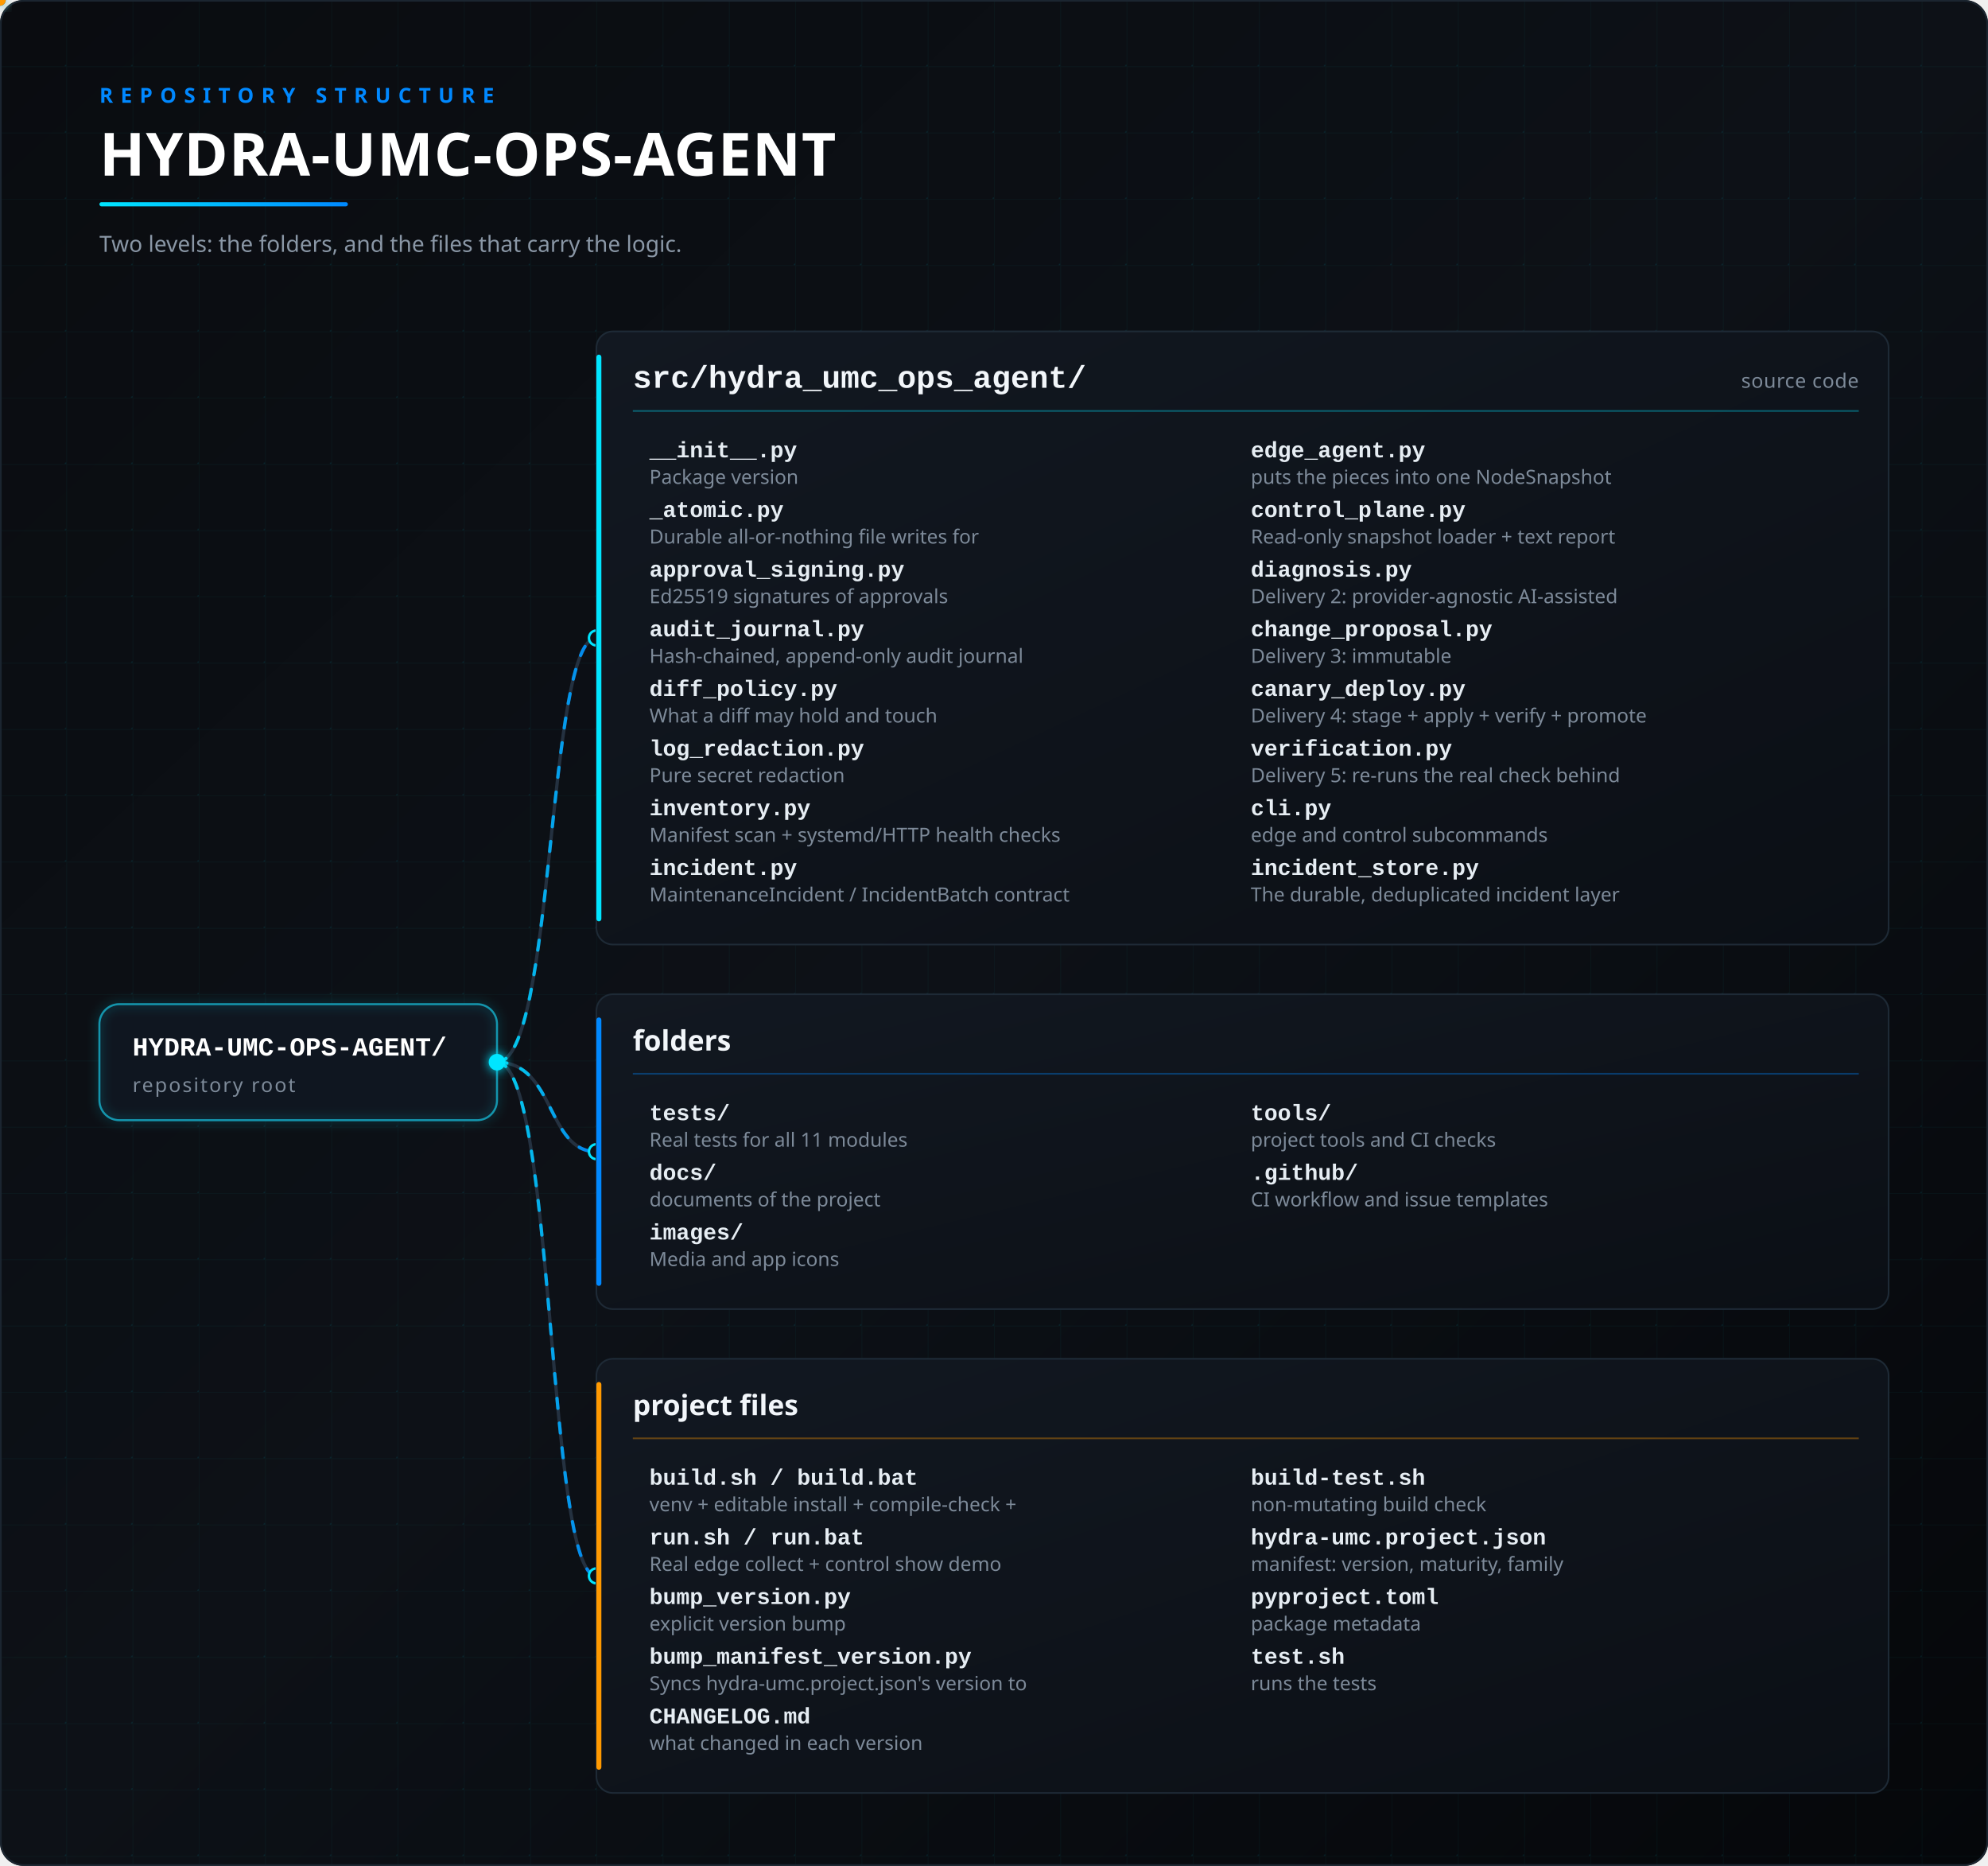
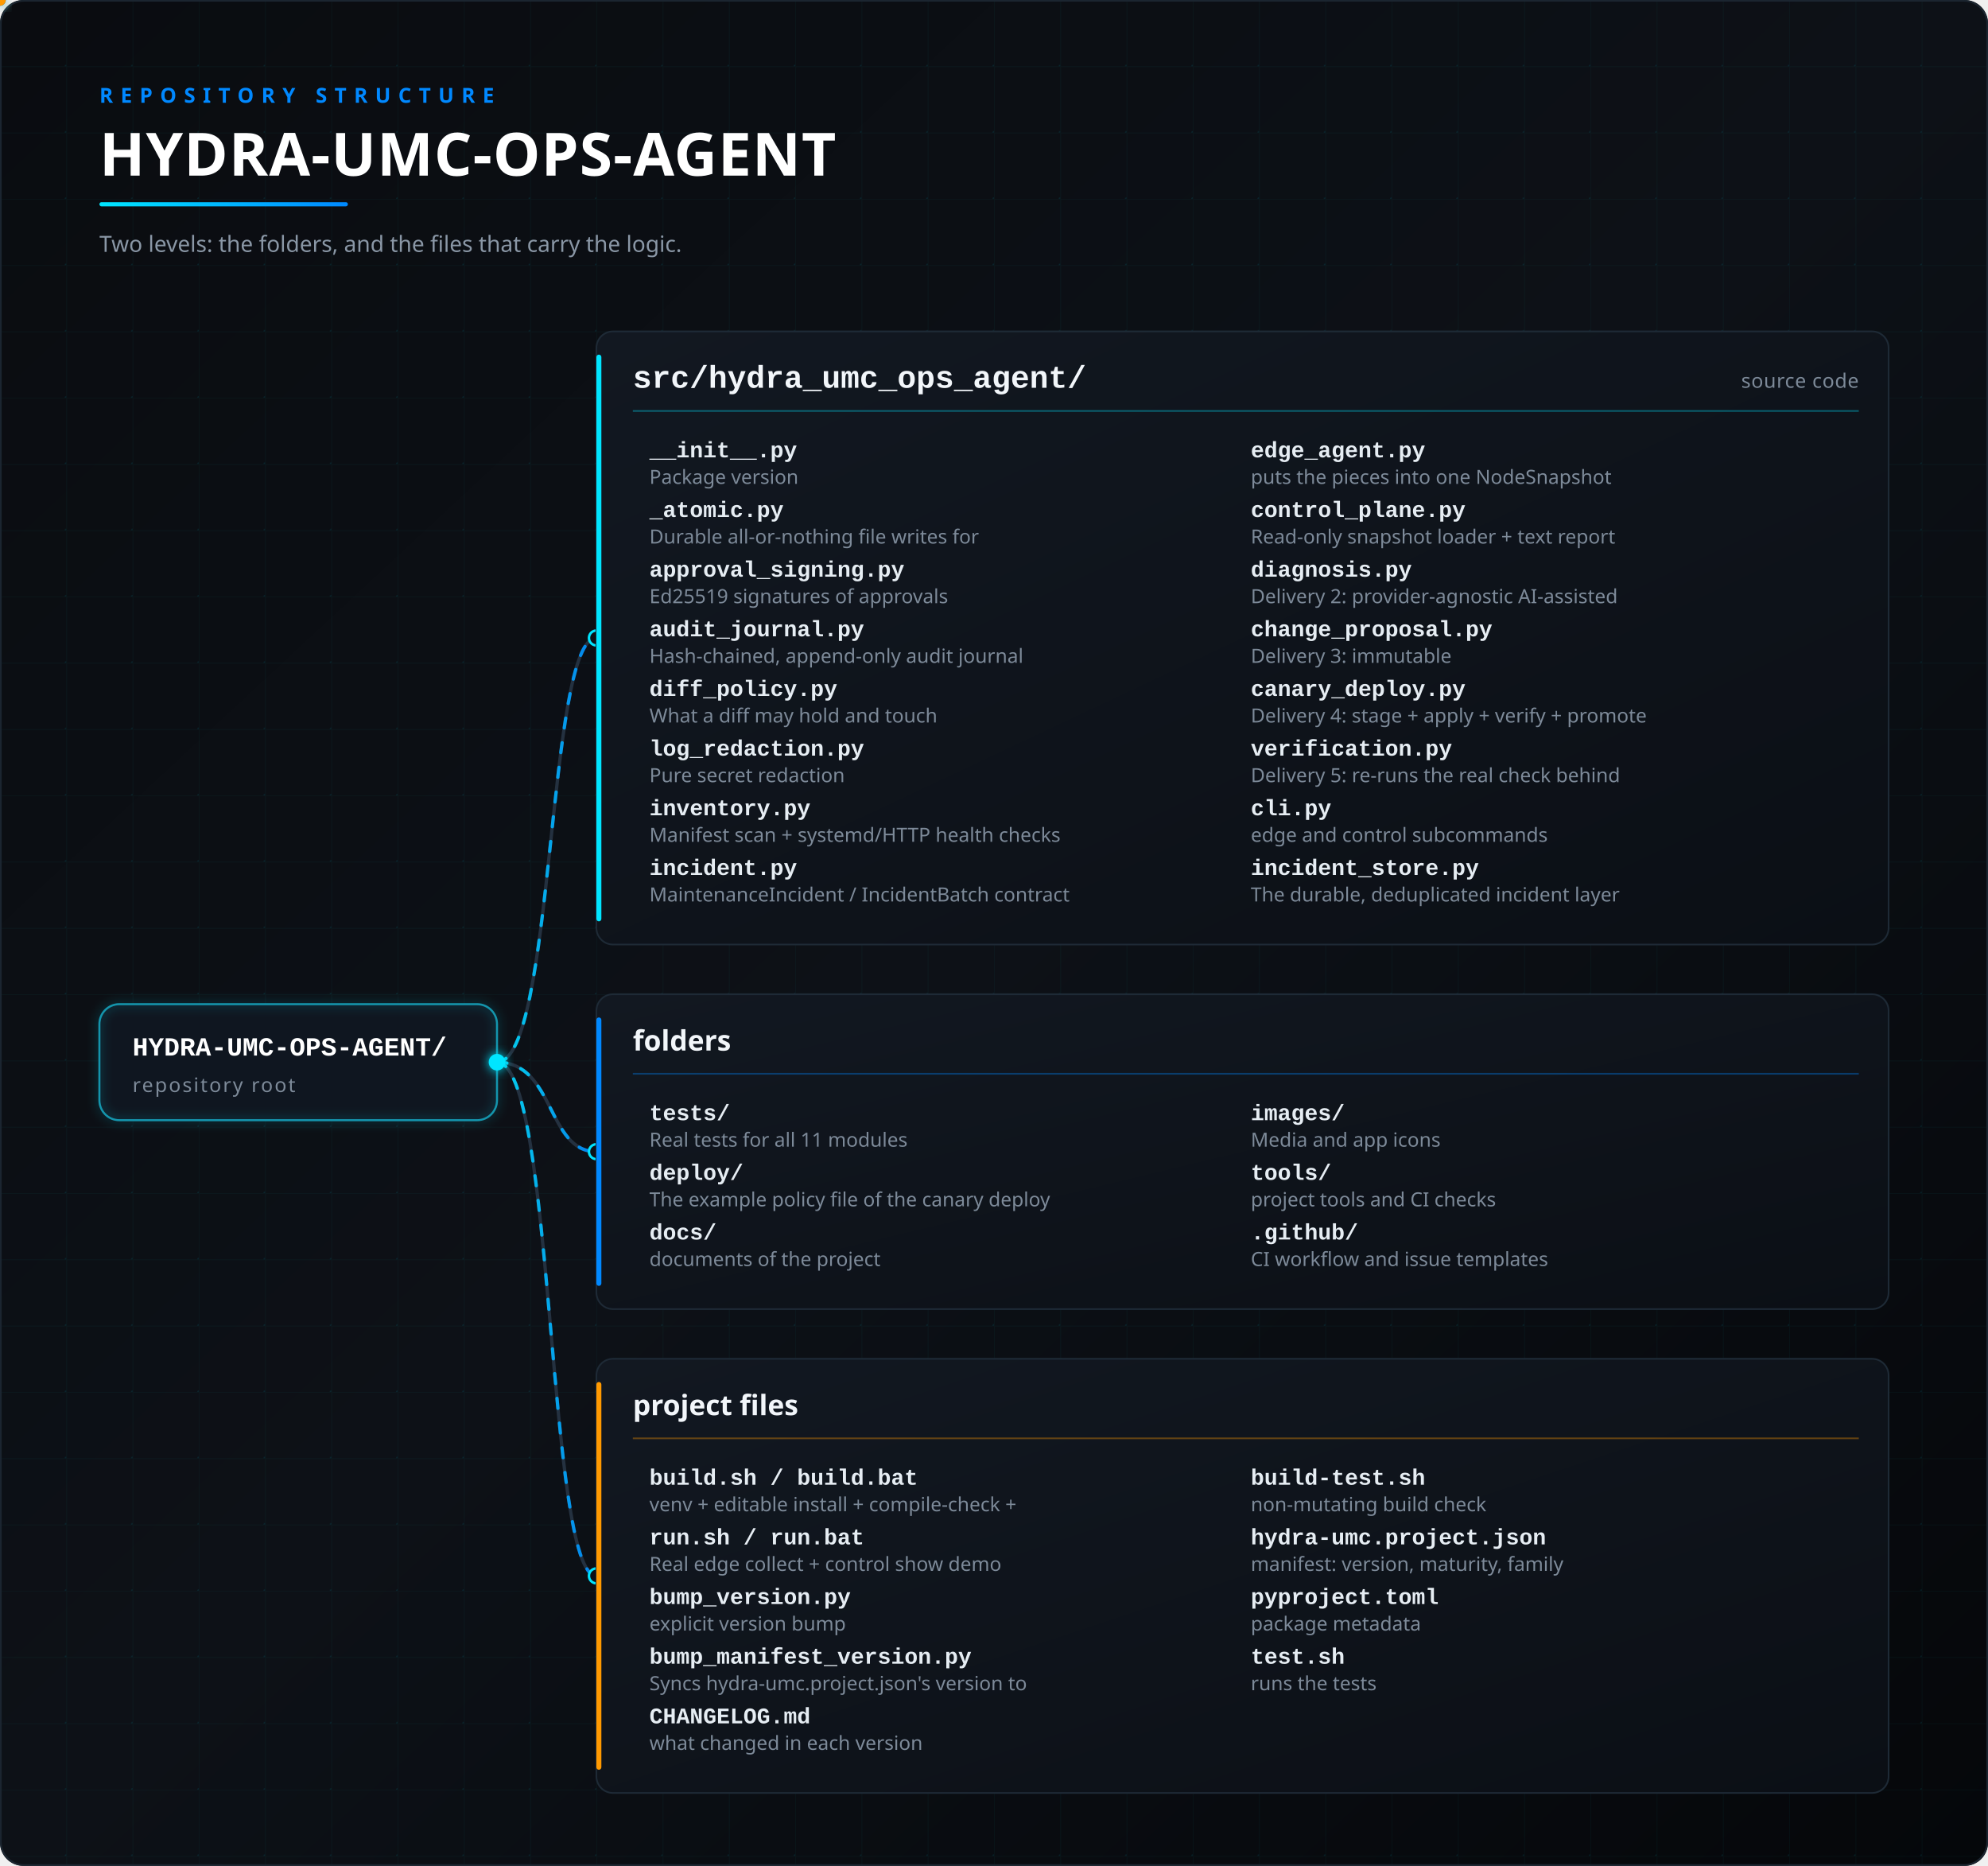
<svg xmlns="http://www.w3.org/2000/svg" viewBox="0 0 1200 1126" width="100%" role="img" aria-labelledby="t d">
  <defs>
    <linearGradient id="bg" x1="0" y1="0" x2="1" y2="1">
      <stop offset="0" stop-color="#0A0C10" />
      <stop offset="0.5" stop-color="#0D1117" />
      <stop offset="1" stop-color="#05070A" />
    </linearGradient>
    <linearGradient id="card" x1="0" y1="0" x2="1" y2="1">
      <stop offset="0" stop-color="#121821" />
      <stop offset="1" stop-color="#0B0F15" />
    </linearGradient>
    <linearGradient id="line" x1="0" y1="0" x2="1" y2="0">
      <stop offset="0" stop-color="#00E5FF" />
      <stop offset="1" stop-color="#0088FF" />
    </linearGradient>
    <filter id="glow" x="-50%" y="-50%" width="200%" height="200%">
      <feGaussianBlur stdDeviation="3" result="b" />
      <feMerge>
        <feMergeNode in="b" />
        <feMergeNode in="SourceGraphic" />
      </feMerge>
    </filter>
    <pattern id="grid" width="40" height="40" patternUnits="userSpaceOnUse">
      <path d="M40 0H0V40" fill="none" stroke="#00E5FF" stroke-opacity="0.035" />
      <circle cx="40" cy="40" r="1" fill="#00E5FF" fill-opacity="0.09" />
    </pattern>
  </defs>
  <rect width="1200" height="1126" rx="14" fill="url(#bg)" />
  <rect width="1200" height="1126" rx="14" fill="url(#grid)" />
  <rect x="0.5" y="0.5" width="1199" height="1125" rx="14" fill="none" stroke="#1B2530" />
  <text x="60" y="62" font-family="'Segoe UI','Noto Sans','Noto Sans CJK SC','Microsoft YaHei','Yu Gothic','Helvetica Neue',Helvetica,Arial,sans-serif" font-size="12.5" font-weight="600" fill="#0088FF" text-anchor="start" letter-spacing="4.5">REPOSITORY STRUCTURE</text>
  <text x="60" y="106" font-family="'Segoe UI','Noto Sans','Noto Sans CJK SC','Microsoft YaHei','Yu Gothic','Helvetica Neue',Helvetica,Arial,sans-serif" font-size="36" font-weight="700" fill="#FFFFFF" text-anchor="start" letter-spacing="0.5">HYDRA-UMC-OPS-AGENT</text>
  <rect x="60" y="122" width="150" height="2.5" rx="1.25" fill="url(#line)">
    <animate attributeName="width" values="40;150;150" keyTimes="0;0.4;1" dur="3s" repeatCount="indefinite" />
  </rect>
  <text x="60" y="152" font-family="'Segoe UI','Noto Sans','Noto Sans CJK SC','Microsoft YaHei','Yu Gothic','Helvetica Neue',Helvetica,Arial,sans-serif" font-size="13.5" font-weight="400" fill="#8A97A6" text-anchor="start">Two levels: the folders, and the files that carry the logic.</text>
  <path id="c0" d="M300,641 C335,641 330,385 360,385" fill="none" stroke="#243140" stroke-width="2" />
  <path d="M300,641 C335,641 330,385 360,385" fill="none" stroke="url(#line)" stroke-width="2" stroke-linecap="round" stroke-dasharray="6 9" opacity="0.9">
    <animate attributeName="stroke-dashoffset" from="0" to="-30" dur="1.6s" repeatCount="indefinite" />
  </path>
  <circle cx="360" cy="385" r="4.5" fill="#0D1117" stroke="#00E5FF" stroke-width="1.5" />
  <path id="c1" d="M300,641 C335,641 330,695 360,695" fill="none" stroke="#243140" stroke-width="2" />
  <path d="M300,641 C335,641 330,695 360,695" fill="none" stroke="url(#line)" stroke-width="2" stroke-linecap="round" stroke-dasharray="6 9" opacity="0.9">
    <animate attributeName="stroke-dashoffset" from="0" to="-30" dur="1.6s" repeatCount="indefinite" />
  </path>
  <circle cx="360" cy="695" r="4.5" fill="#0D1117" stroke="#00E5FF" stroke-width="1.5" />
  <path id="c2" d="M300,641 C335,641 330,951 360,951" fill="none" stroke="#243140" stroke-width="2" />
  <path d="M300,641 C335,641 330,951 360,951" fill="none" stroke="url(#line)" stroke-width="2" stroke-linecap="round" stroke-dasharray="6 9" opacity="0.9">
    <animate attributeName="stroke-dashoffset" from="0" to="-30" dur="1.6s" repeatCount="indefinite" />
  </path>
  <circle cx="360" cy="951" r="4.5" fill="#0D1117" stroke="#00E5FF" stroke-width="1.5" />
  <circle r="3.5" fill="#00E5FF" filter="url(#glow)">
    <animateMotion dur="3.4s" repeatCount="indefinite">
      <mpath href="#c0" />
    </animateMotion>
  </circle>
  <circle r="3.5" fill="#0088FF" filter="url(#glow)">
    <animateMotion dur="4.2s" repeatCount="indefinite">
      <mpath href="#c1" />
    </animateMotion>
  </circle>
  <circle r="3.5" fill="#FF9900" filter="url(#glow)">
    <animateMotion dur="5.0s" repeatCount="indefinite">
      <mpath href="#c2" />
    </animateMotion>
  </circle>
  <rect x="60" y="606" width="240" height="70" rx="12" fill="#0F1620" stroke="#2A3A4C" stroke-width="1.2" />
  <rect x="60" y="606" width="240" height="70" rx="12" fill="none" stroke="#00E5FF" stroke-opacity="0.5" stroke-width="1.2" filter="url(#glow)">
    <animate attributeName="stroke-opacity" values="0.15;0.6;0.15" dur="3.6s" repeatCount="indefinite" />
  </rect>
  <text x="80" y="637" font-family="'JetBrains Mono','Cascadia Code','SFMono-Regular',Consolas,'Liberation Mono',monospace" font-size="15.8" font-weight="700" fill="#FFFFFF" text-anchor="start">HYDRA-UMC-OPS-AGENT/</text>
  <text x="80" y="659" font-family="'Segoe UI','Noto Sans','Noto Sans CJK SC','Microsoft YaHei','Yu Gothic','Helvetica Neue',Helvetica,Arial,sans-serif" font-size="12" font-weight="400" fill="#7D8A99" text-anchor="start" letter-spacing="1">repository root</text>
  <circle cx="300" cy="641" r="5" fill="#00E5FF" filter="url(#glow)" />
  <rect x="360" y="200" width="780" height="370" rx="10" fill="url(#card)" stroke="#1E2A36" stroke-width="1" />
  <rect x="360" y="214" width="3" height="342" rx="1.5" fill="#00E5FF">
    <animate attributeName="opacity" values="0.55;1;0.55" dur="4s" begin="0s" repeatCount="indefinite" />
  </rect>
  <text x="382" y="234" font-family="'JetBrains Mono','Cascadia Code','SFMono-Regular',Consolas,'Liberation Mono',monospace" font-size="19" font-weight="700" fill="#F2F6FA" text-anchor="start">src/hydra_umc_ops_agent/</text>
  <text x="1122" y="234" font-family="'Segoe UI','Noto Sans','Noto Sans CJK SC','Microsoft YaHei','Yu Gothic','Helvetica Neue',Helvetica,Arial,sans-serif" font-size="12" font-weight="400" fill="#7D8A99" text-anchor="end" letter-spacing="0.3">source code</text>
  <line x1="382" y1="248" x2="1122" y2="248" stroke="#00E5FF" stroke-opacity="0.35" stroke-width="1" />
  <text x="392" y="276" font-family="'JetBrains Mono','Cascadia Code','SFMono-Regular',Consolas,'Liberation Mono',monospace" font-size="13.5" font-weight="600" fill="#E6EDF3" text-anchor="start">__init__.py</text>
  <text x="392" y="292" font-family="'Segoe UI','Noto Sans','Noto Sans CJK SC','Microsoft YaHei','Yu Gothic','Helvetica Neue',Helvetica,Arial,sans-serif" font-size="11.8" font-weight="400" fill="#7D8A99" text-anchor="start">Package version</text>
  <text x="392" y="312" font-family="'JetBrains Mono','Cascadia Code','SFMono-Regular',Consolas,'Liberation Mono',monospace" font-size="13.5" font-weight="600" fill="#E6EDF3" text-anchor="start">_atomic.py</text>
  <text x="392" y="328" font-family="'Segoe UI','Noto Sans','Noto Sans CJK SC','Microsoft YaHei','Yu Gothic','Helvetica Neue',Helvetica,Arial,sans-serif" font-size="11.8" font-weight="400" fill="#7D8A99" text-anchor="start">Durable all-or-nothing file writes for</text>
  <text x="392" y="348" font-family="'JetBrains Mono','Cascadia Code','SFMono-Regular',Consolas,'Liberation Mono',monospace" font-size="13.5" font-weight="600" fill="#E6EDF3" text-anchor="start">approval_signing.py</text>
  <text x="392" y="364" font-family="'Segoe UI','Noto Sans','Noto Sans CJK SC','Microsoft YaHei','Yu Gothic','Helvetica Neue',Helvetica,Arial,sans-serif" font-size="11.8" font-weight="400" fill="#7D8A99" text-anchor="start">Ed25519 signatures of approvals</text>
  <text x="392" y="384" font-family="'JetBrains Mono','Cascadia Code','SFMono-Regular',Consolas,'Liberation Mono',monospace" font-size="13.5" font-weight="600" fill="#E6EDF3" text-anchor="start">audit_journal.py</text>
  <text x="392" y="400" font-family="'Segoe UI','Noto Sans','Noto Sans CJK SC','Microsoft YaHei','Yu Gothic','Helvetica Neue',Helvetica,Arial,sans-serif" font-size="11.8" font-weight="400" fill="#7D8A99" text-anchor="start">Hash-chained, append-only audit journal</text>
  <text x="392" y="420" font-family="'JetBrains Mono','Cascadia Code','SFMono-Regular',Consolas,'Liberation Mono',monospace" font-size="13.5" font-weight="600" fill="#E6EDF3" text-anchor="start">diff_policy.py</text>
  <text x="392" y="436" font-family="'Segoe UI','Noto Sans','Noto Sans CJK SC','Microsoft YaHei','Yu Gothic','Helvetica Neue',Helvetica,Arial,sans-serif" font-size="11.8" font-weight="400" fill="#7D8A99" text-anchor="start">What a diff may hold and touch</text>
  <text x="392" y="456" font-family="'JetBrains Mono','Cascadia Code','SFMono-Regular',Consolas,'Liberation Mono',monospace" font-size="13.5" font-weight="600" fill="#E6EDF3" text-anchor="start">log_redaction.py</text>
  <text x="392" y="472" font-family="'Segoe UI','Noto Sans','Noto Sans CJK SC','Microsoft YaHei','Yu Gothic','Helvetica Neue',Helvetica,Arial,sans-serif" font-size="11.8" font-weight="400" fill="#7D8A99" text-anchor="start">Pure secret redaction</text>
  <text x="392" y="492" font-family="'JetBrains Mono','Cascadia Code','SFMono-Regular',Consolas,'Liberation Mono',monospace" font-size="13.5" font-weight="600" fill="#E6EDF3" text-anchor="start">inventory.py</text>
  <text x="392" y="508" font-family="'Segoe UI','Noto Sans','Noto Sans CJK SC','Microsoft YaHei','Yu Gothic','Helvetica Neue',Helvetica,Arial,sans-serif" font-size="11.8" font-weight="400" fill="#7D8A99" text-anchor="start">Manifest scan + systemd/HTTP health checks</text>
  <text x="392" y="528" font-family="'JetBrains Mono','Cascadia Code','SFMono-Regular',Consolas,'Liberation Mono',monospace" font-size="13.5" font-weight="600" fill="#E6EDF3" text-anchor="start">incident.py</text>
  <text x="392" y="544" font-family="'Segoe UI','Noto Sans','Noto Sans CJK SC','Microsoft YaHei','Yu Gothic','Helvetica Neue',Helvetica,Arial,sans-serif" font-size="11.8" font-weight="400" fill="#7D8A99" text-anchor="start">MaintenanceIncident / IncidentBatch contract</text>
  <text x="755" y="276" font-family="'JetBrains Mono','Cascadia Code','SFMono-Regular',Consolas,'Liberation Mono',monospace" font-size="13.5" font-weight="600" fill="#E6EDF3" text-anchor="start">edge_agent.py</text>
  <text x="755" y="292" font-family="'Segoe UI','Noto Sans','Noto Sans CJK SC','Microsoft YaHei','Yu Gothic','Helvetica Neue',Helvetica,Arial,sans-serif" font-size="11.8" font-weight="400" fill="#7D8A99" text-anchor="start">puts the pieces into one NodeSnapshot</text>
  <text x="755" y="312" font-family="'JetBrains Mono','Cascadia Code','SFMono-Regular',Consolas,'Liberation Mono',monospace" font-size="13.5" font-weight="600" fill="#E6EDF3" text-anchor="start">control_plane.py</text>
  <text x="755" y="328" font-family="'Segoe UI','Noto Sans','Noto Sans CJK SC','Microsoft YaHei','Yu Gothic','Helvetica Neue',Helvetica,Arial,sans-serif" font-size="11.8" font-weight="400" fill="#7D8A99" text-anchor="start">Read-only snapshot loader + text report</text>
  <text x="755" y="348" font-family="'JetBrains Mono','Cascadia Code','SFMono-Regular',Consolas,'Liberation Mono',monospace" font-size="13.5" font-weight="600" fill="#E6EDF3" text-anchor="start">diagnosis.py</text>
  <text x="755" y="364" font-family="'Segoe UI','Noto Sans','Noto Sans CJK SC','Microsoft YaHei','Yu Gothic','Helvetica Neue',Helvetica,Arial,sans-serif" font-size="11.8" font-weight="400" fill="#7D8A99" text-anchor="start">Delivery 2: provider-agnostic AI-assisted</text>
  <text x="755" y="384" font-family="'JetBrains Mono','Cascadia Code','SFMono-Regular',Consolas,'Liberation Mono',monospace" font-size="13.5" font-weight="600" fill="#E6EDF3" text-anchor="start">change_proposal.py</text>
  <text x="755" y="400" font-family="'Segoe UI','Noto Sans','Noto Sans CJK SC','Microsoft YaHei','Yu Gothic','Helvetica Neue',Helvetica,Arial,sans-serif" font-size="11.8" font-weight="400" fill="#7D8A99" text-anchor="start">Delivery 3: immutable</text>
  <text x="755" y="420" font-family="'JetBrains Mono','Cascadia Code','SFMono-Regular',Consolas,'Liberation Mono',monospace" font-size="13.5" font-weight="600" fill="#E6EDF3" text-anchor="start">canary_deploy.py</text>
  <text x="755" y="436" font-family="'Segoe UI','Noto Sans','Noto Sans CJK SC','Microsoft YaHei','Yu Gothic','Helvetica Neue',Helvetica,Arial,sans-serif" font-size="11.8" font-weight="400" fill="#7D8A99" text-anchor="start">Delivery 4: stage + apply + verify + promote</text>
  <text x="755" y="456" font-family="'JetBrains Mono','Cascadia Code','SFMono-Regular',Consolas,'Liberation Mono',monospace" font-size="13.5" font-weight="600" fill="#E6EDF3" text-anchor="start">verification.py</text>
  <text x="755" y="472" font-family="'Segoe UI','Noto Sans','Noto Sans CJK SC','Microsoft YaHei','Yu Gothic','Helvetica Neue',Helvetica,Arial,sans-serif" font-size="11.8" font-weight="400" fill="#7D8A99" text-anchor="start">Delivery 5: re-runs the real check behind</text>
  <text x="755" y="492" font-family="'JetBrains Mono','Cascadia Code','SFMono-Regular',Consolas,'Liberation Mono',monospace" font-size="13.5" font-weight="600" fill="#E6EDF3" text-anchor="start">cli.py</text>
  <text x="755" y="508" font-family="'Segoe UI','Noto Sans','Noto Sans CJK SC','Microsoft YaHei','Yu Gothic','Helvetica Neue',Helvetica,Arial,sans-serif" font-size="11.8" font-weight="400" fill="#7D8A99" text-anchor="start">edge and control subcommands</text>
  <text x="755" y="528" font-family="'JetBrains Mono','Cascadia Code','SFMono-Regular',Consolas,'Liberation Mono',monospace" font-size="13.5" font-weight="600" fill="#E6EDF3" text-anchor="start">incident_store.py</text>
  <text x="755" y="544" font-family="'Segoe UI','Noto Sans','Noto Sans CJK SC','Microsoft YaHei','Yu Gothic','Helvetica Neue',Helvetica,Arial,sans-serif" font-size="11.8" font-weight="400" fill="#7D8A99" text-anchor="start">The durable, deduplicated incident layer</text>
  <rect x="360" y="600" width="780" height="190" rx="10" fill="url(#card)" stroke="#1E2A36" stroke-width="1" />
  <rect x="360" y="614" width="3" height="162" rx="1.5" fill="#0088FF">
    <animate attributeName="opacity" values="0.55;1;0.55" dur="4s" begin="0.6s" repeatCount="indefinite" />
  </rect>
  <text x="382" y="634" font-family="'Segoe UI','Noto Sans','Noto Sans CJK SC','Microsoft YaHei','Yu Gothic','Helvetica Neue',Helvetica,Arial,sans-serif" font-size="17" font-weight="700" fill="#F2F6FA" text-anchor="start">folders</text>
  <line x1="382" y1="648" x2="1122" y2="648" stroke="#0088FF" stroke-opacity="0.35" stroke-width="1" />
  <text x="392" y="676" font-family="'JetBrains Mono','Cascadia Code','SFMono-Regular',Consolas,'Liberation Mono',monospace" font-size="13.5" font-weight="600" fill="#E6EDF3" text-anchor="start">tests/</text>
  <text x="392" y="692" font-family="'Segoe UI','Noto Sans','Noto Sans CJK SC','Microsoft YaHei','Yu Gothic','Helvetica Neue',Helvetica,Arial,sans-serif" font-size="11.8" font-weight="400" fill="#7D8A99" text-anchor="start">Real tests for all 11 modules</text>
-   <text x="392" y="712" font-family="'JetBrains Mono','Cascadia Code','SFMono-Regular',Consolas,'Liberation Mono',monospace" font-size="13.5" font-weight="600" fill="#E6EDF3" text-anchor="start">docs/</text>
-   <text x="392" y="728" font-family="'Segoe UI','Noto Sans','Noto Sans CJK SC','Microsoft YaHei','Yu Gothic','Helvetica Neue',Helvetica,Arial,sans-serif" font-size="11.8" font-weight="400" fill="#7D8A99" text-anchor="start">documents of the project</text>
-   <text x="392" y="748" font-family="'JetBrains Mono','Cascadia Code','SFMono-Regular',Consolas,'Liberation Mono',monospace" font-size="13.5" font-weight="600" fill="#E6EDF3" text-anchor="start">images/</text>
-   <text x="392" y="764" font-family="'Segoe UI','Noto Sans','Noto Sans CJK SC','Microsoft YaHei','Yu Gothic','Helvetica Neue',Helvetica,Arial,sans-serif" font-size="11.8" font-weight="400" fill="#7D8A99" text-anchor="start">Media and app icons</text>
-   <text x="755" y="676" font-family="'JetBrains Mono','Cascadia Code','SFMono-Regular',Consolas,'Liberation Mono',monospace" font-size="13.5" font-weight="600" fill="#E6EDF3" text-anchor="start">tools/</text>
-   <text x="755" y="692" font-family="'Segoe UI','Noto Sans','Noto Sans CJK SC','Microsoft YaHei','Yu Gothic','Helvetica Neue',Helvetica,Arial,sans-serif" font-size="11.8" font-weight="400" fill="#7D8A99" text-anchor="start">project tools and CI checks</text>
-   <text x="755" y="712" font-family="'JetBrains Mono','Cascadia Code','SFMono-Regular',Consolas,'Liberation Mono',monospace" font-size="13.5" font-weight="600" fill="#E6EDF3" text-anchor="start">.github/</text>
-   <text x="755" y="728" font-family="'Segoe UI','Noto Sans','Noto Sans CJK SC','Microsoft YaHei','Yu Gothic','Helvetica Neue',Helvetica,Arial,sans-serif" font-size="11.8" font-weight="400" fill="#7D8A99" text-anchor="start">CI workflow and issue templates</text>
+   <text x="392" y="712" font-family="'JetBrains Mono','Cascadia Code','SFMono-Regular',Consolas,'Liberation Mono',monospace" font-size="13.5" font-weight="600" fill="#E6EDF3" text-anchor="start">deploy/</text>
+   <text x="392" y="728" font-family="'Segoe UI','Noto Sans','Noto Sans CJK SC','Microsoft YaHei','Yu Gothic','Helvetica Neue',Helvetica,Arial,sans-serif" font-size="11.8" font-weight="400" fill="#7D8A99" text-anchor="start">The example policy file of the canary deploy</text>
+   <text x="392" y="748" font-family="'JetBrains Mono','Cascadia Code','SFMono-Regular',Consolas,'Liberation Mono',monospace" font-size="13.5" font-weight="600" fill="#E6EDF3" text-anchor="start">docs/</text>
+   <text x="392" y="764" font-family="'Segoe UI','Noto Sans','Noto Sans CJK SC','Microsoft YaHei','Yu Gothic','Helvetica Neue',Helvetica,Arial,sans-serif" font-size="11.8" font-weight="400" fill="#7D8A99" text-anchor="start">documents of the project</text>
+   <text x="755" y="676" font-family="'JetBrains Mono','Cascadia Code','SFMono-Regular',Consolas,'Liberation Mono',monospace" font-size="13.5" font-weight="600" fill="#E6EDF3" text-anchor="start">images/</text>
+   <text x="755" y="692" font-family="'Segoe UI','Noto Sans','Noto Sans CJK SC','Microsoft YaHei','Yu Gothic','Helvetica Neue',Helvetica,Arial,sans-serif" font-size="11.8" font-weight="400" fill="#7D8A99" text-anchor="start">Media and app icons</text>
+   <text x="755" y="712" font-family="'JetBrains Mono','Cascadia Code','SFMono-Regular',Consolas,'Liberation Mono',monospace" font-size="13.5" font-weight="600" fill="#E6EDF3" text-anchor="start">tools/</text>
+   <text x="755" y="728" font-family="'Segoe UI','Noto Sans','Noto Sans CJK SC','Microsoft YaHei','Yu Gothic','Helvetica Neue',Helvetica,Arial,sans-serif" font-size="11.8" font-weight="400" fill="#7D8A99" text-anchor="start">project tools and CI checks</text>
+   <text x="755" y="748" font-family="'JetBrains Mono','Cascadia Code','SFMono-Regular',Consolas,'Liberation Mono',monospace" font-size="13.5" font-weight="600" fill="#E6EDF3" text-anchor="start">.github/</text>
+   <text x="755" y="764" font-family="'Segoe UI','Noto Sans','Noto Sans CJK SC','Microsoft YaHei','Yu Gothic','Helvetica Neue',Helvetica,Arial,sans-serif" font-size="11.8" font-weight="400" fill="#7D8A99" text-anchor="start">CI workflow and issue templates</text>
  <rect x="360" y="820" width="780" height="262" rx="10" fill="url(#card)" stroke="#1E2A36" stroke-width="1" />
  <rect x="360" y="834" width="3" height="234" rx="1.5" fill="#FF9900">
    <animate attributeName="opacity" values="0.55;1;0.55" dur="4s" begin="1.2s" repeatCount="indefinite" />
  </rect>
  <text x="382" y="854" font-family="'Segoe UI','Noto Sans','Noto Sans CJK SC','Microsoft YaHei','Yu Gothic','Helvetica Neue',Helvetica,Arial,sans-serif" font-size="17" font-weight="700" fill="#F2F6FA" text-anchor="start">project files</text>
  <line x1="382" y1="868" x2="1122" y2="868" stroke="#FF9900" stroke-opacity="0.35" stroke-width="1" />
  <text x="392" y="896" font-family="'JetBrains Mono','Cascadia Code','SFMono-Regular',Consolas,'Liberation Mono',monospace" font-size="13.5" font-weight="600" fill="#E6EDF3" text-anchor="start">build.sh / build.bat</text>
  <text x="392" y="912" font-family="'Segoe UI','Noto Sans','Noto Sans CJK SC','Microsoft YaHei','Yu Gothic','Helvetica Neue',Helvetica,Arial,sans-serif" font-size="11.8" font-weight="400" fill="#7D8A99" text-anchor="start">venv + editable install + compile-check +</text>
  <text x="392" y="932" font-family="'JetBrains Mono','Cascadia Code','SFMono-Regular',Consolas,'Liberation Mono',monospace" font-size="13.5" font-weight="600" fill="#E6EDF3" text-anchor="start">run.sh / run.bat</text>
  <text x="392" y="948" font-family="'Segoe UI','Noto Sans','Noto Sans CJK SC','Microsoft YaHei','Yu Gothic','Helvetica Neue',Helvetica,Arial,sans-serif" font-size="11.8" font-weight="400" fill="#7D8A99" text-anchor="start">Real edge collect + control show demo</text>
  <text x="392" y="968" font-family="'JetBrains Mono','Cascadia Code','SFMono-Regular',Consolas,'Liberation Mono',monospace" font-size="13.5" font-weight="600" fill="#E6EDF3" text-anchor="start">bump_version.py</text>
  <text x="392" y="984" font-family="'Segoe UI','Noto Sans','Noto Sans CJK SC','Microsoft YaHei','Yu Gothic','Helvetica Neue',Helvetica,Arial,sans-serif" font-size="11.8" font-weight="400" fill="#7D8A99" text-anchor="start">explicit version bump</text>
  <text x="392" y="1004" font-family="'JetBrains Mono','Cascadia Code','SFMono-Regular',Consolas,'Liberation Mono',monospace" font-size="13.5" font-weight="600" fill="#E6EDF3" text-anchor="start">bump_manifest_version.py</text>
  <text x="392" y="1020" font-family="'Segoe UI','Noto Sans','Noto Sans CJK SC','Microsoft YaHei','Yu Gothic','Helvetica Neue',Helvetica,Arial,sans-serif" font-size="11.8" font-weight="400" fill="#7D8A99" text-anchor="start">Syncs hydra-umc.project.json's version to</text>
  <text x="392" y="1040" font-family="'JetBrains Mono','Cascadia Code','SFMono-Regular',Consolas,'Liberation Mono',monospace" font-size="13.5" font-weight="600" fill="#E6EDF3" text-anchor="start">CHANGELOG.md</text>
  <text x="392" y="1056" font-family="'Segoe UI','Noto Sans','Noto Sans CJK SC','Microsoft YaHei','Yu Gothic','Helvetica Neue',Helvetica,Arial,sans-serif" font-size="11.8" font-weight="400" fill="#7D8A99" text-anchor="start">what changed in each version</text>
  <text x="755" y="896" font-family="'JetBrains Mono','Cascadia Code','SFMono-Regular',Consolas,'Liberation Mono',monospace" font-size="13.5" font-weight="600" fill="#E6EDF3" text-anchor="start">build-test.sh</text>
  <text x="755" y="912" font-family="'Segoe UI','Noto Sans','Noto Sans CJK SC','Microsoft YaHei','Yu Gothic','Helvetica Neue',Helvetica,Arial,sans-serif" font-size="11.8" font-weight="400" fill="#7D8A99" text-anchor="start">non-mutating build check</text>
  <text x="755" y="932" font-family="'JetBrains Mono','Cascadia Code','SFMono-Regular',Consolas,'Liberation Mono',monospace" font-size="13.5" font-weight="600" fill="#E6EDF3" text-anchor="start">hydra-umc.project.json</text>
  <text x="755" y="948" font-family="'Segoe UI','Noto Sans','Noto Sans CJK SC','Microsoft YaHei','Yu Gothic','Helvetica Neue',Helvetica,Arial,sans-serif" font-size="11.8" font-weight="400" fill="#7D8A99" text-anchor="start">manifest: version, maturity, family</text>
  <text x="755" y="968" font-family="'JetBrains Mono','Cascadia Code','SFMono-Regular',Consolas,'Liberation Mono',monospace" font-size="13.5" font-weight="600" fill="#E6EDF3" text-anchor="start">pyproject.toml</text>
  <text x="755" y="984" font-family="'Segoe UI','Noto Sans','Noto Sans CJK SC','Microsoft YaHei','Yu Gothic','Helvetica Neue',Helvetica,Arial,sans-serif" font-size="11.8" font-weight="400" fill="#7D8A99" text-anchor="start">package metadata</text>
  <text x="755" y="1004" font-family="'JetBrains Mono','Cascadia Code','SFMono-Regular',Consolas,'Liberation Mono',monospace" font-size="13.5" font-weight="600" fill="#E6EDF3" text-anchor="start">test.sh</text>
  <text x="755" y="1020" font-family="'Segoe UI','Noto Sans','Noto Sans CJK SC','Microsoft YaHei','Yu Gothic','Helvetica Neue',Helvetica,Arial,sans-serif" font-size="11.8" font-weight="400" fill="#7D8A99" text-anchor="start">runs the tests</text>
</svg>
